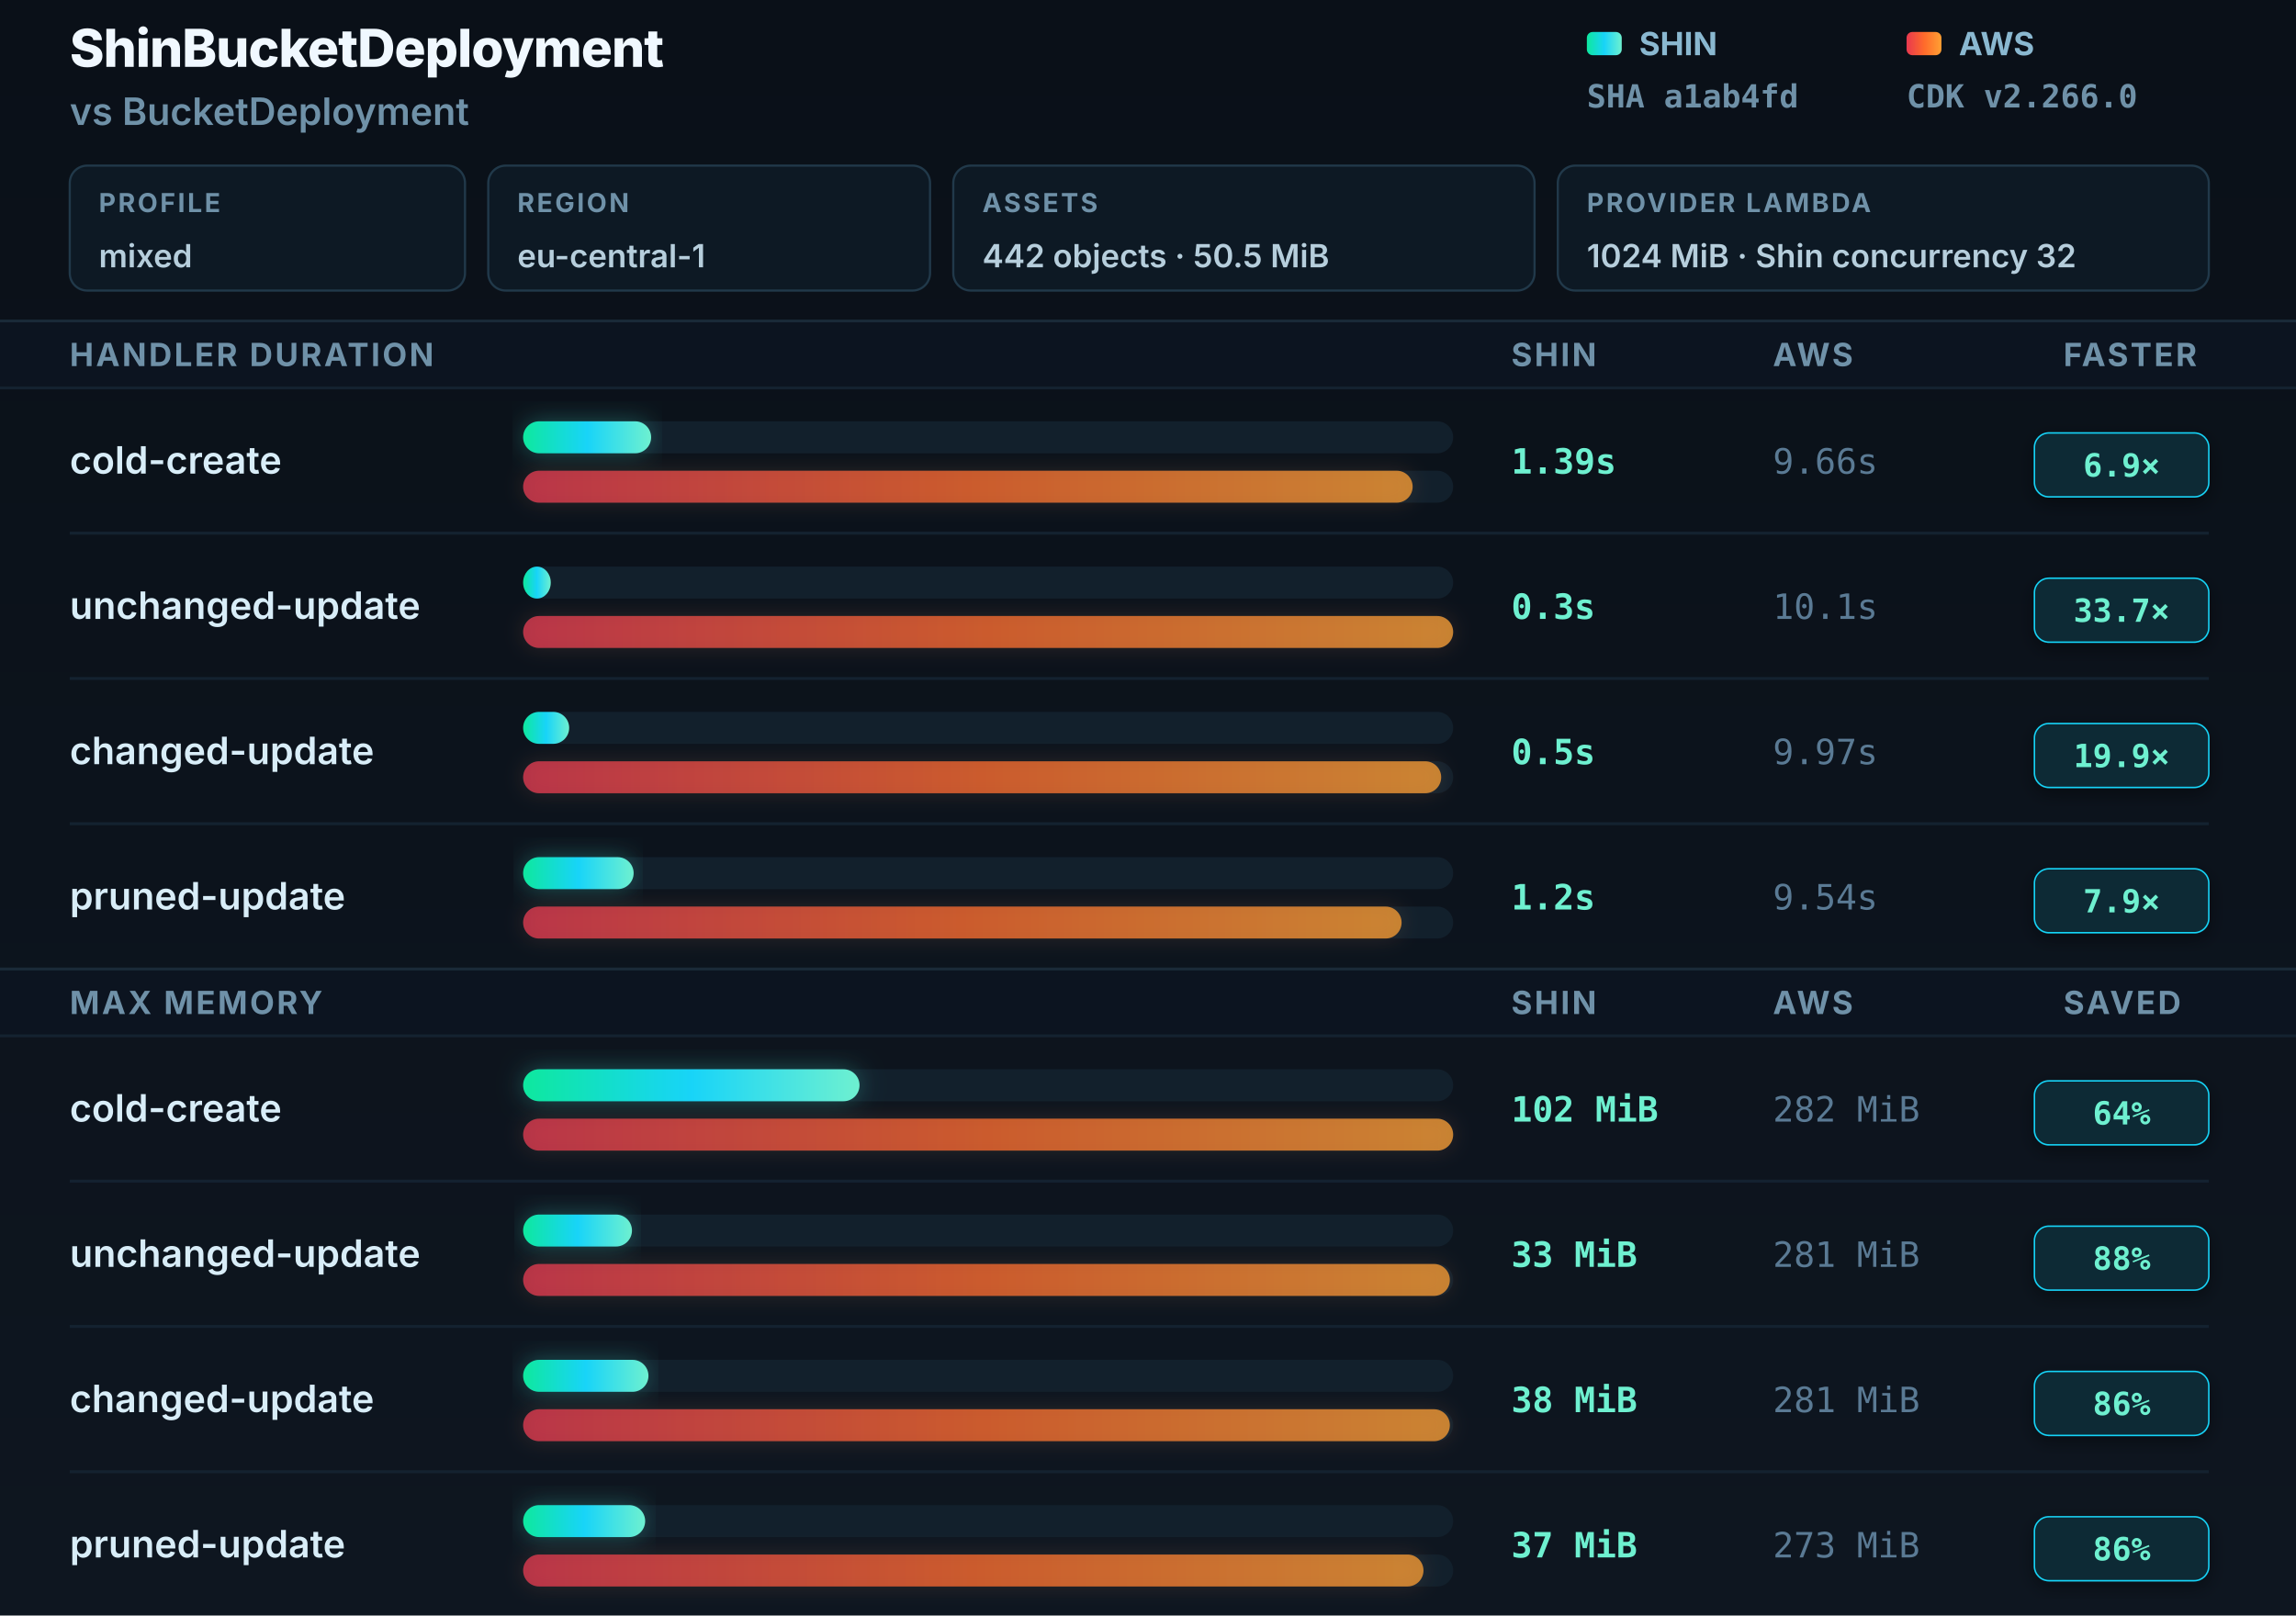
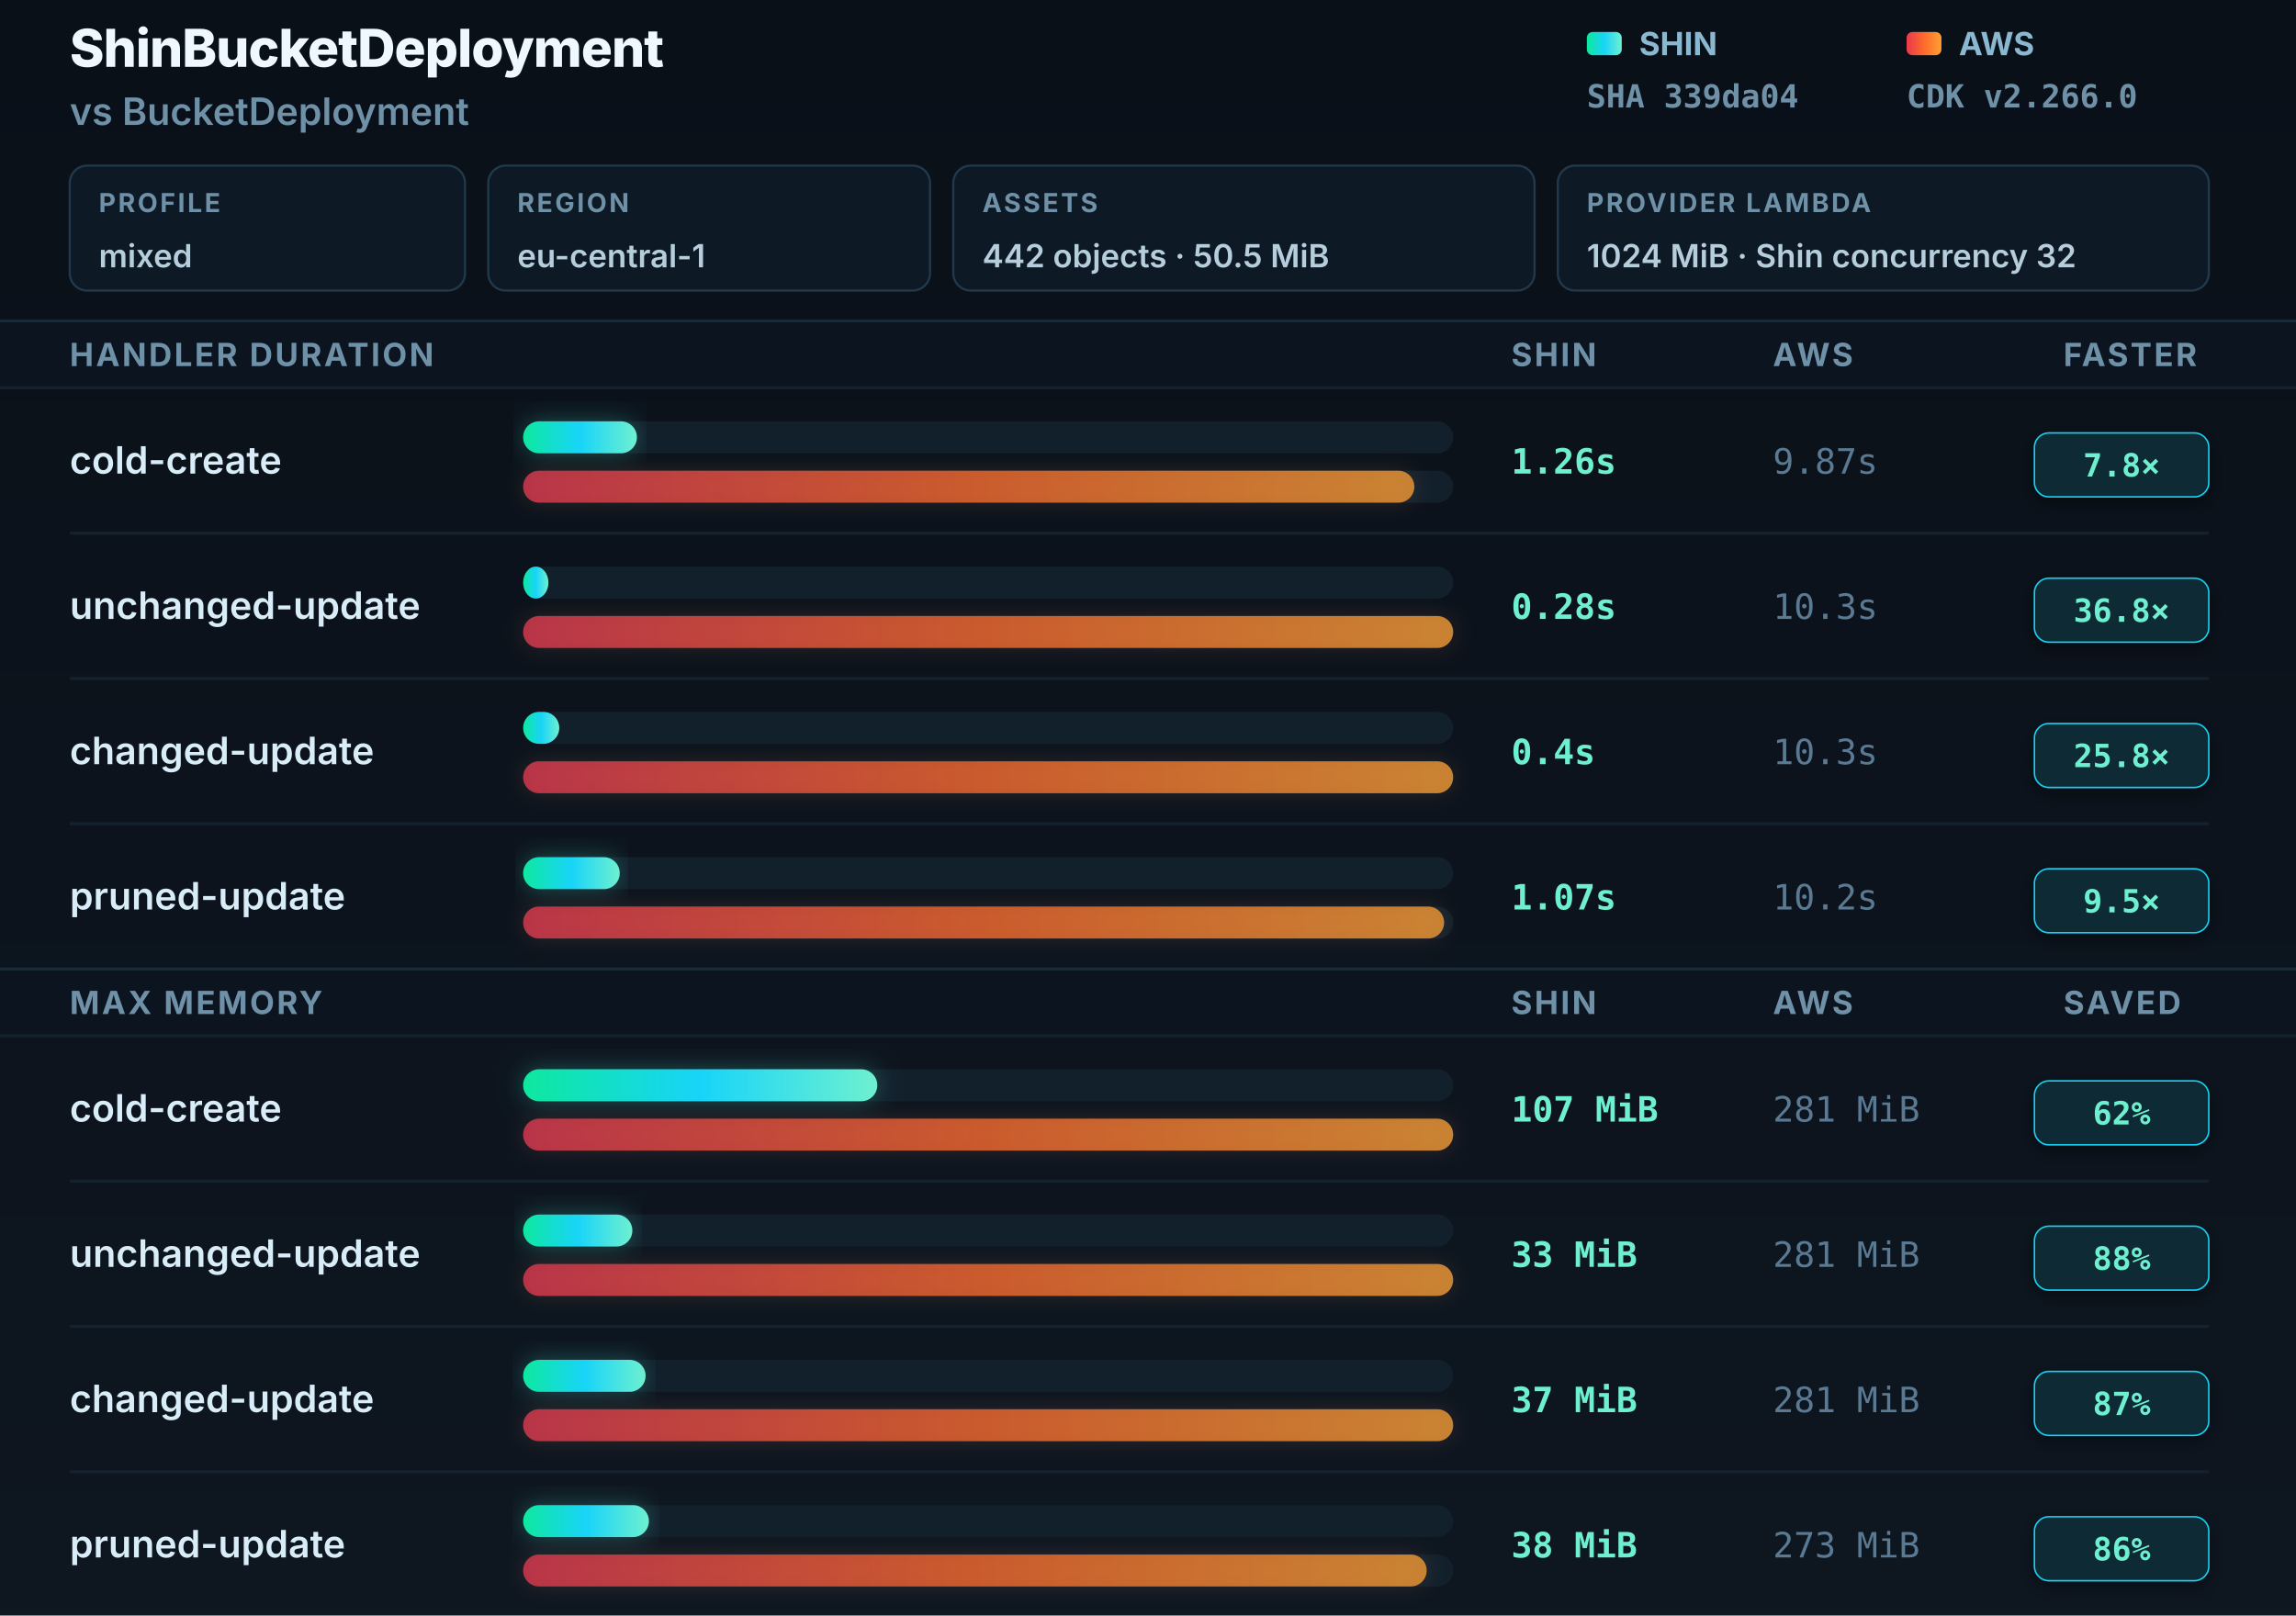
<svg xmlns="http://www.w3.org/2000/svg" width="790" height="556" viewBox="0 0 790 556" role="img" aria-labelledby="title desc">
  <defs>
    <linearGradient id="shin" x1="0" y1="0" x2="1" y2="0">
      <stop offset="0" stop-color="#0ee89e" />
      <stop offset="0.5" stop-color="#18d4f8" />
      <stop offset="1" stop-color="#6ef0d0" />
    </linearGradient>
    <linearGradient id="aws" x1="0" y1="0" x2="1" y2="0">
      <stop offset="0" stop-color="#e8384f" />
      <stop offset="0.5" stop-color="#ff6a2b" />
      <stop offset="1" stop-color="#ffa033" />
    </linearGradient>
    <linearGradient id="bgGrad" x1="0" y1="0" x2="0" y2="1">
      <stop offset="0" stop-color="#0a1018" />
      <stop offset="1" stop-color="#0e1620" />
    </linearGradient>
    <filter id="gS" x="-8%" y="-60%" width="116%" height="220%">
      <feGaussianBlur in="SourceGraphic" stdDeviation="4" />
      <feColorMatrix type="matrix" values="0 0 0 0 0.06 0 0 0 0 0.85 0 0 0 0 0.7 0 0 0 0.6 0" />
    </filter>
    <filter id="gA" x="-8%" y="-60%" width="116%" height="220%">
      <feGaussianBlur in="SourceGraphic" stdDeviation="3.5" />
      <feColorMatrix type="matrix" values="0 0 0 0 0.95 0 0 0 0 0.35 0 0 0 0 0.15 0 0 0 0.4 0" />
    </filter>
    <filter id="badgeShadow" x="-20%" y="-30%" width="140%" height="160%">
      <feDropShadow dx="0" dy="2" stdDeviation="3" flood-color="#000" flood-opacity="0.4" />
    </filter>
  </defs>
  <rect width="790" height="556" fill="url(#bgGrad)" />
  <text x="24" y="23" font-family="Inter, -apple-system, sans-serif" font-size="18" font-weight="800" fill="#f0f8ff" letter-spacing="-0.3">ShinBucketDeployment</text>
  <text x="24" y="43" font-family="Inter, -apple-system, sans-serif" font-size="13" font-weight="600" fill="#6f91a8">vs BucketDeployment</text>
  <rect x="24" y="57" width="136" height="43" rx="6" fill="#0d1924" stroke="#21394a" stroke-width="0.75" />
  <text x="34" y="73" font-family="Inter, -apple-system, sans-serif" font-size="9" font-weight="700" fill="#6f91a8" letter-spacing="0.8">PROFILE</text>
  <text x="34" y="92" font-family="Inter, -apple-system, sans-serif" font-size="11" font-weight="600" fill="#b6cedc">mixed</text>
  <rect x="168" y="57" width="152" height="43" rx="6" fill="#0d1924" stroke="#21394a" stroke-width="0.75" />
  <text x="178" y="73" font-family="Inter, -apple-system, sans-serif" font-size="9" font-weight="700" fill="#6f91a8" letter-spacing="0.8">REGION</text>
  <text x="178" y="92" font-family="Inter, -apple-system, sans-serif" font-size="11" font-weight="600" fill="#b6cedc">eu-central-1</text>
  <rect x="328" y="57" width="200" height="43" rx="6" fill="#0d1924" stroke="#21394a" stroke-width="0.75" />
  <text x="338" y="73" font-family="Inter, -apple-system, sans-serif" font-size="9" font-weight="700" fill="#6f91a8" letter-spacing="0.8">ASSETS</text>
  <text x="338" y="92" font-family="Inter, -apple-system, sans-serif" font-size="11" font-weight="600" fill="#b6cedc">442 objects · 50.5 MiB</text>
  <rect x="536" y="57" width="224" height="43" rx="6" fill="#0d1924" stroke="#21394a" stroke-width="0.75" />
  <text x="546" y="73" font-family="Inter, -apple-system, sans-serif" font-size="9" font-weight="700" fill="#6f91a8" letter-spacing="0.8">PROVIDER LAMBDA</text>
  <text x="546" y="92" font-family="Inter, -apple-system, sans-serif" font-size="11" font-weight="600" fill="#b6cedc">1024 MiB · Shin concurrency 32</text>
  <rect x="546" y="11" width="12" height="8" rx="2" fill="url(#shin)" />
  <text x="564" y="19" font-family="Inter, -apple-system, sans-serif" font-size="11" font-weight="700" fill="#8ab8d0">SHIN</text>
-   <text x="546" y="37" font-family="JetBrains Mono, monospace" font-size="11" font-weight="600" fill="#6f91a8">SHA a1ab4fd</text>
+   <text x="546" y="37" font-family="JetBrains Mono, monospace" font-size="11" font-weight="600" fill="#6f91a8">SHA 339da04</text>
  <rect x="656" y="11" width="12" height="8" rx="2" fill="url(#aws)" />
  <text x="674" y="19" font-family="Inter, -apple-system, sans-serif" font-size="11" font-weight="700" fill="#8ab8d0">AWS</text>
  <text x="656" y="37" font-family="JetBrains Mono, monospace" font-size="11" font-weight="600" fill="#6f91a8">CDK v2.266.0</text>
  <rect x="0" y="110" width="790" height="1" fill="#1a2a38" />
  <rect y="111" width="790" height="22" fill="#0c1420" />
  <text x="24" y="126" font-family="Inter, -apple-system, sans-serif" font-size="11" font-weight="700" fill="#6f91a8" letter-spacing="0.8">HANDLER DURATION</text>
  <text x="520" y="126" font-family="Inter, -apple-system, sans-serif" font-size="11" font-weight="700" fill="#6f91a8" letter-spacing="0.8">SHIN</text>
  <text x="610" y="126" font-family="Inter, -apple-system, sans-serif" font-size="11" font-weight="700" fill="#6f91a8" letter-spacing="0.8">AWS</text>
  <text x="710" y="126" font-family="Inter, -apple-system, sans-serif" font-size="11" font-weight="700" fill="#6f91a8" letter-spacing="0.8">FASTER</text>
  <rect x="0" y="133" width="790" height="1" fill="#142230" />
  <text x="24" y="163" font-family="Inter, -apple-system, sans-serif" font-size="13" font-weight="600" fill="#d8edf8">cold-create</text>
  <rect x="180" y="145" width="320" height="11" rx="5.5" fill="#12202c" />
-   <rect x="180" y="145" width="44.04" height="11" rx="5.5" fill="url(#shin)" filter="url(#gS)" opacity="0.5" />
-   <rect x="180" y="145" width="44.04" height="11" rx="5.5" fill="url(#shin)" />
+   <rect x="180" y="145" width="39.146" height="11" rx="5.5" fill="url(#shin)" filter="url(#gS)" opacity="0.5" />
+   <rect x="180" y="145" width="39.146" height="11" rx="5.5" fill="url(#shin)" />
  <rect x="180" y="162" width="320" height="11" rx="5.5" fill="#12202c" />
-   <rect x="180" y="162" width="306.059" height="11" rx="5.5" fill="url(#aws)" filter="url(#gA)" opacity="0.35" />
-   <rect x="180" y="162" width="306.059" height="11" rx="5.5" fill="url(#aws)" opacity="0.75" />
-   <text x="520" y="163" font-family="JetBrains Mono, monospace" font-size="12" font-weight="700" fill="#6ef0d0">1.39s</text>
-   <text x="610" y="163" font-family="JetBrains Mono, monospace" font-size="12" font-weight="400" fill="#5a7a94">9.66s</text>
+   <rect x="180" y="162" width="306.641" height="11" rx="5.5" fill="url(#aws)" filter="url(#gA)" opacity="0.35" />
+   <rect x="180" y="162" width="306.641" height="11" rx="5.5" fill="url(#aws)" opacity="0.75" />
+   <text x="520" y="163" font-family="JetBrains Mono, monospace" font-size="12" font-weight="700" fill="#6ef0d0">1.26s</text>
+   <text x="610" y="163" font-family="JetBrains Mono, monospace" font-size="12" font-weight="400" fill="#5a7a94">9.87s</text>
  <rect x="700" y="149" width="60" height="22" rx="5" fill="#082b35" stroke="#18d4f8" stroke-width="0.5" filter="url(#badgeShadow)" />
-   <text x="730" y="164" text-anchor="middle" font-family="JetBrains Mono, monospace" font-size="11" font-weight="800" fill="#6ef0d0">6.9×</text>
+   <text x="730" y="164" text-anchor="middle" font-family="JetBrains Mono, monospace" font-size="11" font-weight="800" fill="#6ef0d0">7.8×</text>
  <rect x="24" y="183" width="736" height="1" fill="#142230" />
  <text x="24" y="213" font-family="Inter, -apple-system, sans-serif" font-size="13" font-weight="600" fill="#d8edf8">unchanged-update</text>
  <rect x="180" y="195" width="320" height="11" rx="5.5" fill="#12202c" />
-   <rect x="180" y="195" width="9.505" height="11" rx="5.5" fill="url(#shin)" />
+   <rect x="180" y="195" width="8.699" height="11" rx="5.5" fill="url(#shin)" />
  <rect x="180" y="212" width="320" height="11" rx="5.5" fill="#12202c" />
  <rect x="180" y="212" width="320" height="11" rx="5.5" fill="url(#aws)" filter="url(#gA)" opacity="0.35" />
  <rect x="180" y="212" width="320" height="11" rx="5.5" fill="url(#aws)" opacity="0.75" />
-   <text x="520" y="213" font-family="JetBrains Mono, monospace" font-size="12" font-weight="700" fill="#6ef0d0">0.3s</text>
-   <text x="610" y="213" font-family="JetBrains Mono, monospace" font-size="12" font-weight="400" fill="#5a7a94">10.1s</text>
+   <text x="520" y="213" font-family="JetBrains Mono, monospace" font-size="12" font-weight="700" fill="#6ef0d0">0.28s</text>
+   <text x="610" y="213" font-family="JetBrains Mono, monospace" font-size="12" font-weight="400" fill="#5a7a94">10.3s</text>
  <rect x="700" y="199" width="60" height="22" rx="5" fill="#082b35" stroke="#18d4f8" stroke-width="0.5" filter="url(#badgeShadow)" />
-   <text x="730" y="214" text-anchor="middle" font-family="JetBrains Mono, monospace" font-size="11" font-weight="800" fill="#6ef0d0">33.7×</text>
+   <text x="730" y="214" text-anchor="middle" font-family="JetBrains Mono, monospace" font-size="11" font-weight="800" fill="#6ef0d0">36.8×</text>
  <rect x="24" y="233" width="736" height="1" fill="#142230" />
  <text x="24" y="263" font-family="Inter, -apple-system, sans-serif" font-size="13" font-weight="600" fill="#d8edf8">changed-update</text>
  <rect x="180" y="245" width="320" height="11" rx="5.5" fill="#12202c" />
-   <rect x="180" y="245" width="15.842" height="11" rx="5.5" fill="url(#shin)" />
+   <rect x="180" y="245" width="12.427" height="11" rx="5.5" fill="url(#shin)" />
  <rect x="180" y="262" width="320" height="11" rx="5.5" fill="#12202c" />
-   <rect x="180" y="262" width="315.881" height="11" rx="5.5" fill="url(#aws)" filter="url(#gA)" opacity="0.35" />
-   <rect x="180" y="262" width="315.881" height="11" rx="5.5" fill="url(#aws)" opacity="0.75" />
-   <text x="520" y="263" font-family="JetBrains Mono, monospace" font-size="12" font-weight="700" fill="#6ef0d0">0.5s</text>
-   <text x="610" y="263" font-family="JetBrains Mono, monospace" font-size="12" font-weight="400" fill="#5a7a94">9.97s</text>
+   <rect x="180" y="262" width="320" height="11" rx="5.5" fill="url(#aws)" filter="url(#gA)" opacity="0.35" />
+   <rect x="180" y="262" width="320" height="11" rx="5.5" fill="url(#aws)" opacity="0.75" />
+   <text x="520" y="263" font-family="JetBrains Mono, monospace" font-size="12" font-weight="700" fill="#6ef0d0">0.4s</text>
+   <text x="610" y="263" font-family="JetBrains Mono, monospace" font-size="12" font-weight="400" fill="#5a7a94">10.3s</text>
  <rect x="700" y="249" width="60" height="22" rx="5" fill="#082b35" stroke="#18d4f8" stroke-width="0.5" filter="url(#badgeShadow)" />
-   <text x="730" y="264" text-anchor="middle" font-family="JetBrains Mono, monospace" font-size="11" font-weight="800" fill="#6ef0d0">19.9×</text>
+   <text x="730" y="264" text-anchor="middle" font-family="JetBrains Mono, monospace" font-size="11" font-weight="800" fill="#6ef0d0">25.8×</text>
  <rect x="24" y="283" width="736" height="1" fill="#142230" />
  <text x="24" y="313" font-family="Inter, -apple-system, sans-serif" font-size="13" font-weight="600" fill="#d8edf8">pruned-update</text>
  <rect x="180" y="295" width="320" height="11" rx="5.5" fill="#12202c" />
-   <rect x="180" y="295" width="38.02" height="11" rx="5.5" fill="url(#shin)" filter="url(#gS)" opacity="0.5" />
-   <rect x="180" y="295" width="38.02" height="11" rx="5.5" fill="url(#shin)" />
+   <rect x="180" y="295" width="33.243" height="11" rx="5.5" fill="url(#shin)" filter="url(#gS)" opacity="0.5" />
+   <rect x="180" y="295" width="33.243" height="11" rx="5.5" fill="url(#shin)" />
  <rect x="180" y="312" width="320" height="11" rx="5.5" fill="#12202c" />
-   <rect x="180" y="312" width="302.257" height="11" rx="5.5" fill="url(#aws)" filter="url(#gA)" opacity="0.35" />
-   <rect x="180" y="312" width="302.257" height="11" rx="5.5" fill="url(#aws)" opacity="0.75" />
-   <text x="520" y="313" font-family="JetBrains Mono, monospace" font-size="12" font-weight="700" fill="#6ef0d0">1.2s</text>
-   <text x="610" y="313" font-family="JetBrains Mono, monospace" font-size="12" font-weight="400" fill="#5a7a94">9.54s</text>
+   <rect x="180" y="312" width="316.893" height="11" rx="5.5" fill="url(#aws)" filter="url(#gA)" opacity="0.35" />
+   <rect x="180" y="312" width="316.893" height="11" rx="5.5" fill="url(#aws)" opacity="0.75" />
+   <text x="520" y="313" font-family="JetBrains Mono, monospace" font-size="12" font-weight="700" fill="#6ef0d0">1.07s</text>
+   <text x="610" y="313" font-family="JetBrains Mono, monospace" font-size="12" font-weight="400" fill="#5a7a94">10.2s</text>
  <rect x="700" y="299" width="60" height="22" rx="5" fill="#082b35" stroke="#18d4f8" stroke-width="0.5" filter="url(#badgeShadow)" />
-   <text x="730" y="314" text-anchor="middle" font-family="JetBrains Mono, monospace" font-size="11" font-weight="800" fill="#6ef0d0">7.9×</text>
+   <text x="730" y="314" text-anchor="middle" font-family="JetBrains Mono, monospace" font-size="11" font-weight="800" fill="#6ef0d0">9.5×</text>
  <rect x="0" y="333" width="790" height="1" fill="#1a2a38" />
  <rect y="334" width="790" height="22" fill="#0c1420" />
  <text x="24" y="349" font-family="Inter, -apple-system, sans-serif" font-size="11" font-weight="700" fill="#6f91a8" letter-spacing="0.8">MAX MEMORY</text>
  <text x="520" y="349" font-family="Inter, -apple-system, sans-serif" font-size="11" font-weight="700" fill="#6f91a8" letter-spacing="0.8">SHIN</text>
  <text x="610" y="349" font-family="Inter, -apple-system, sans-serif" font-size="11" font-weight="700" fill="#6f91a8" letter-spacing="0.8">AWS</text>
  <text x="710" y="349" font-family="Inter, -apple-system, sans-serif" font-size="11" font-weight="700" fill="#6f91a8" letter-spacing="0.8">SAVED</text>
  <rect x="0" y="356" width="790" height="1" fill="#142230" />
  <text x="24" y="386" font-family="Inter, -apple-system, sans-serif" font-size="13" font-weight="600" fill="#d8edf8">cold-create</text>
  <rect x="180" y="368" width="320" height="11" rx="5.5" fill="#12202c" />
-   <rect x="180" y="368" width="115.745" height="11" rx="5.5" fill="url(#shin)" filter="url(#gS)" opacity="0.5" />
-   <rect x="180" y="368" width="115.745" height="11" rx="5.5" fill="url(#shin)" />
+   <rect x="180" y="368" width="121.851" height="11" rx="5.5" fill="url(#shin)" filter="url(#gS)" opacity="0.5" />
+   <rect x="180" y="368" width="121.851" height="11" rx="5.5" fill="url(#shin)" />
  <rect x="180" y="385" width="320" height="11" rx="5.5" fill="#12202c" />
  <rect x="180" y="385" width="320" height="11" rx="5.5" fill="url(#aws)" filter="url(#gA)" opacity="0.35" />
  <rect x="180" y="385" width="320" height="11" rx="5.5" fill="url(#aws)" opacity="0.75" />
-   <text x="520" y="386" font-family="JetBrains Mono, monospace" font-size="12" font-weight="700" fill="#6ef0d0">102 MiB</text>
-   <text x="610" y="386" font-family="JetBrains Mono, monospace" font-size="12" font-weight="400" fill="#5a7a94">282 MiB</text>
+   <text x="520" y="386" font-family="JetBrains Mono, monospace" font-size="12" font-weight="700" fill="#6ef0d0">107 MiB</text>
+   <text x="610" y="386" font-family="JetBrains Mono, monospace" font-size="12" font-weight="400" fill="#5a7a94">281 MiB</text>
  <rect x="700" y="372" width="60" height="22" rx="5" fill="#082b35" stroke="#18d4f8" stroke-width="0.5" filter="url(#badgeShadow)" />
-   <text x="730" y="387" text-anchor="middle" font-family="JetBrains Mono, monospace" font-size="11" font-weight="800" fill="#6ef0d0">64%</text>
+   <text x="730" y="387" text-anchor="middle" font-family="JetBrains Mono, monospace" font-size="11" font-weight="800" fill="#6ef0d0">62%</text>
  <rect x="24" y="406" width="736" height="1" fill="#142230" />
  <text x="24" y="436" font-family="Inter, -apple-system, sans-serif" font-size="13" font-weight="600" fill="#d8edf8">unchanged-update</text>
  <rect x="180" y="418" width="320" height="11" rx="5.5" fill="#12202c" />
-   <rect x="180" y="418" width="37.447" height="11" rx="5.5" fill="url(#shin)" filter="url(#gS)" opacity="0.5" />
-   <rect x="180" y="418" width="37.447" height="11" rx="5.5" fill="url(#shin)" />
+   <rect x="180" y="418" width="37.58" height="11" rx="5.5" fill="url(#shin)" filter="url(#gS)" opacity="0.5" />
+   <rect x="180" y="418" width="37.58" height="11" rx="5.5" fill="url(#shin)" />
  <rect x="180" y="435" width="320" height="11" rx="5.5" fill="#12202c" />
-   <rect x="180" y="435" width="318.865" height="11" rx="5.5" fill="url(#aws)" filter="url(#gA)" opacity="0.35" />
-   <rect x="180" y="435" width="318.865" height="11" rx="5.5" fill="url(#aws)" opacity="0.75" />
+   <rect x="180" y="435" width="320" height="11" rx="5.5" fill="url(#aws)" filter="url(#gA)" opacity="0.35" />
+   <rect x="180" y="435" width="320" height="11" rx="5.5" fill="url(#aws)" opacity="0.75" />
  <text x="520" y="436" font-family="JetBrains Mono, monospace" font-size="12" font-weight="700" fill="#6ef0d0">33 MiB</text>
  <text x="610" y="436" font-family="JetBrains Mono, monospace" font-size="12" font-weight="400" fill="#5a7a94">281 MiB</text>
  <rect x="700" y="422" width="60" height="22" rx="5" fill="#082b35" stroke="#18d4f8" stroke-width="0.5" filter="url(#badgeShadow)" />
  <text x="730" y="437" text-anchor="middle" font-family="JetBrains Mono, monospace" font-size="11" font-weight="800" fill="#6ef0d0">88%</text>
  <rect x="24" y="456" width="736" height="1" fill="#142230" />
  <text x="24" y="486" font-family="Inter, -apple-system, sans-serif" font-size="13" font-weight="600" fill="#d8edf8">changed-update</text>
  <rect x="180" y="468" width="320" height="11" rx="5.5" fill="#12202c" />
-   <rect x="180" y="468" width="43.121" height="11" rx="5.5" fill="url(#shin)" filter="url(#gS)" opacity="0.5" />
-   <rect x="180" y="468" width="43.121" height="11" rx="5.5" fill="url(#shin)" />
+   <rect x="180" y="468" width="42.135" height="11" rx="5.5" fill="url(#shin)" filter="url(#gS)" opacity="0.5" />
+   <rect x="180" y="468" width="42.135" height="11" rx="5.5" fill="url(#shin)" />
  <rect x="180" y="485" width="320" height="11" rx="5.5" fill="#12202c" />
-   <rect x="180" y="485" width="318.865" height="11" rx="5.5" fill="url(#aws)" filter="url(#gA)" opacity="0.35" />
-   <rect x="180" y="485" width="318.865" height="11" rx="5.5" fill="url(#aws)" opacity="0.75" />
-   <text x="520" y="486" font-family="JetBrains Mono, monospace" font-size="12" font-weight="700" fill="#6ef0d0">38 MiB</text>
+   <rect x="180" y="485" width="320" height="11" rx="5.5" fill="url(#aws)" filter="url(#gA)" opacity="0.35" />
+   <rect x="180" y="485" width="320" height="11" rx="5.5" fill="url(#aws)" opacity="0.75" />
+   <text x="520" y="486" font-family="JetBrains Mono, monospace" font-size="12" font-weight="700" fill="#6ef0d0">37 MiB</text>
  <text x="610" y="486" font-family="JetBrains Mono, monospace" font-size="12" font-weight="400" fill="#5a7a94">281 MiB</text>
  <rect x="700" y="472" width="60" height="22" rx="5" fill="#082b35" stroke="#18d4f8" stroke-width="0.5" filter="url(#badgeShadow)" />
-   <text x="730" y="487" text-anchor="middle" font-family="JetBrains Mono, monospace" font-size="11" font-weight="800" fill="#6ef0d0">86%</text>
+   <text x="730" y="487" text-anchor="middle" font-family="JetBrains Mono, monospace" font-size="11" font-weight="800" fill="#6ef0d0">87%</text>
  <rect x="24" y="506" width="736" height="1" fill="#142230" />
  <text x="24" y="536" font-family="Inter, -apple-system, sans-serif" font-size="13" font-weight="600" fill="#d8edf8">pruned-update</text>
  <rect x="180" y="518" width="320" height="11" rx="5.5" fill="#12202c" />
-   <rect x="180" y="518" width="41.986" height="11" rx="5.5" fill="url(#shin)" filter="url(#gS)" opacity="0.5" />
-   <rect x="180" y="518" width="41.986" height="11" rx="5.5" fill="url(#shin)" />
+   <rect x="180" y="518" width="43.274" height="11" rx="5.5" fill="url(#shin)" filter="url(#gS)" opacity="0.5" />
+   <rect x="180" y="518" width="43.274" height="11" rx="5.5" fill="url(#shin)" />
  <rect x="180" y="535" width="320" height="11" rx="5.5" fill="#12202c" />
-   <rect x="180" y="535" width="309.787" height="11" rx="5.5" fill="url(#aws)" filter="url(#gA)" opacity="0.35" />
-   <rect x="180" y="535" width="309.787" height="11" rx="5.5" fill="url(#aws)" opacity="0.75" />
-   <text x="520" y="536" font-family="JetBrains Mono, monospace" font-size="12" font-weight="700" fill="#6ef0d0">37 MiB</text>
+   <rect x="180" y="535" width="310.89" height="11" rx="5.5" fill="url(#aws)" filter="url(#gA)" opacity="0.35" />
+   <rect x="180" y="535" width="310.89" height="11" rx="5.5" fill="url(#aws)" opacity="0.75" />
+   <text x="520" y="536" font-family="JetBrains Mono, monospace" font-size="12" font-weight="700" fill="#6ef0d0">38 MiB</text>
  <text x="610" y="536" font-family="JetBrains Mono, monospace" font-size="12" font-weight="400" fill="#5a7a94">273 MiB</text>
  <rect x="700" y="522" width="60" height="22" rx="5" fill="#082b35" stroke="#18d4f8" stroke-width="0.5" filter="url(#badgeShadow)" />
  <text x="730" y="537" text-anchor="middle" font-family="JetBrains Mono, monospace" font-size="11" font-weight="800" fill="#6ef0d0">86%</text>
</svg>
